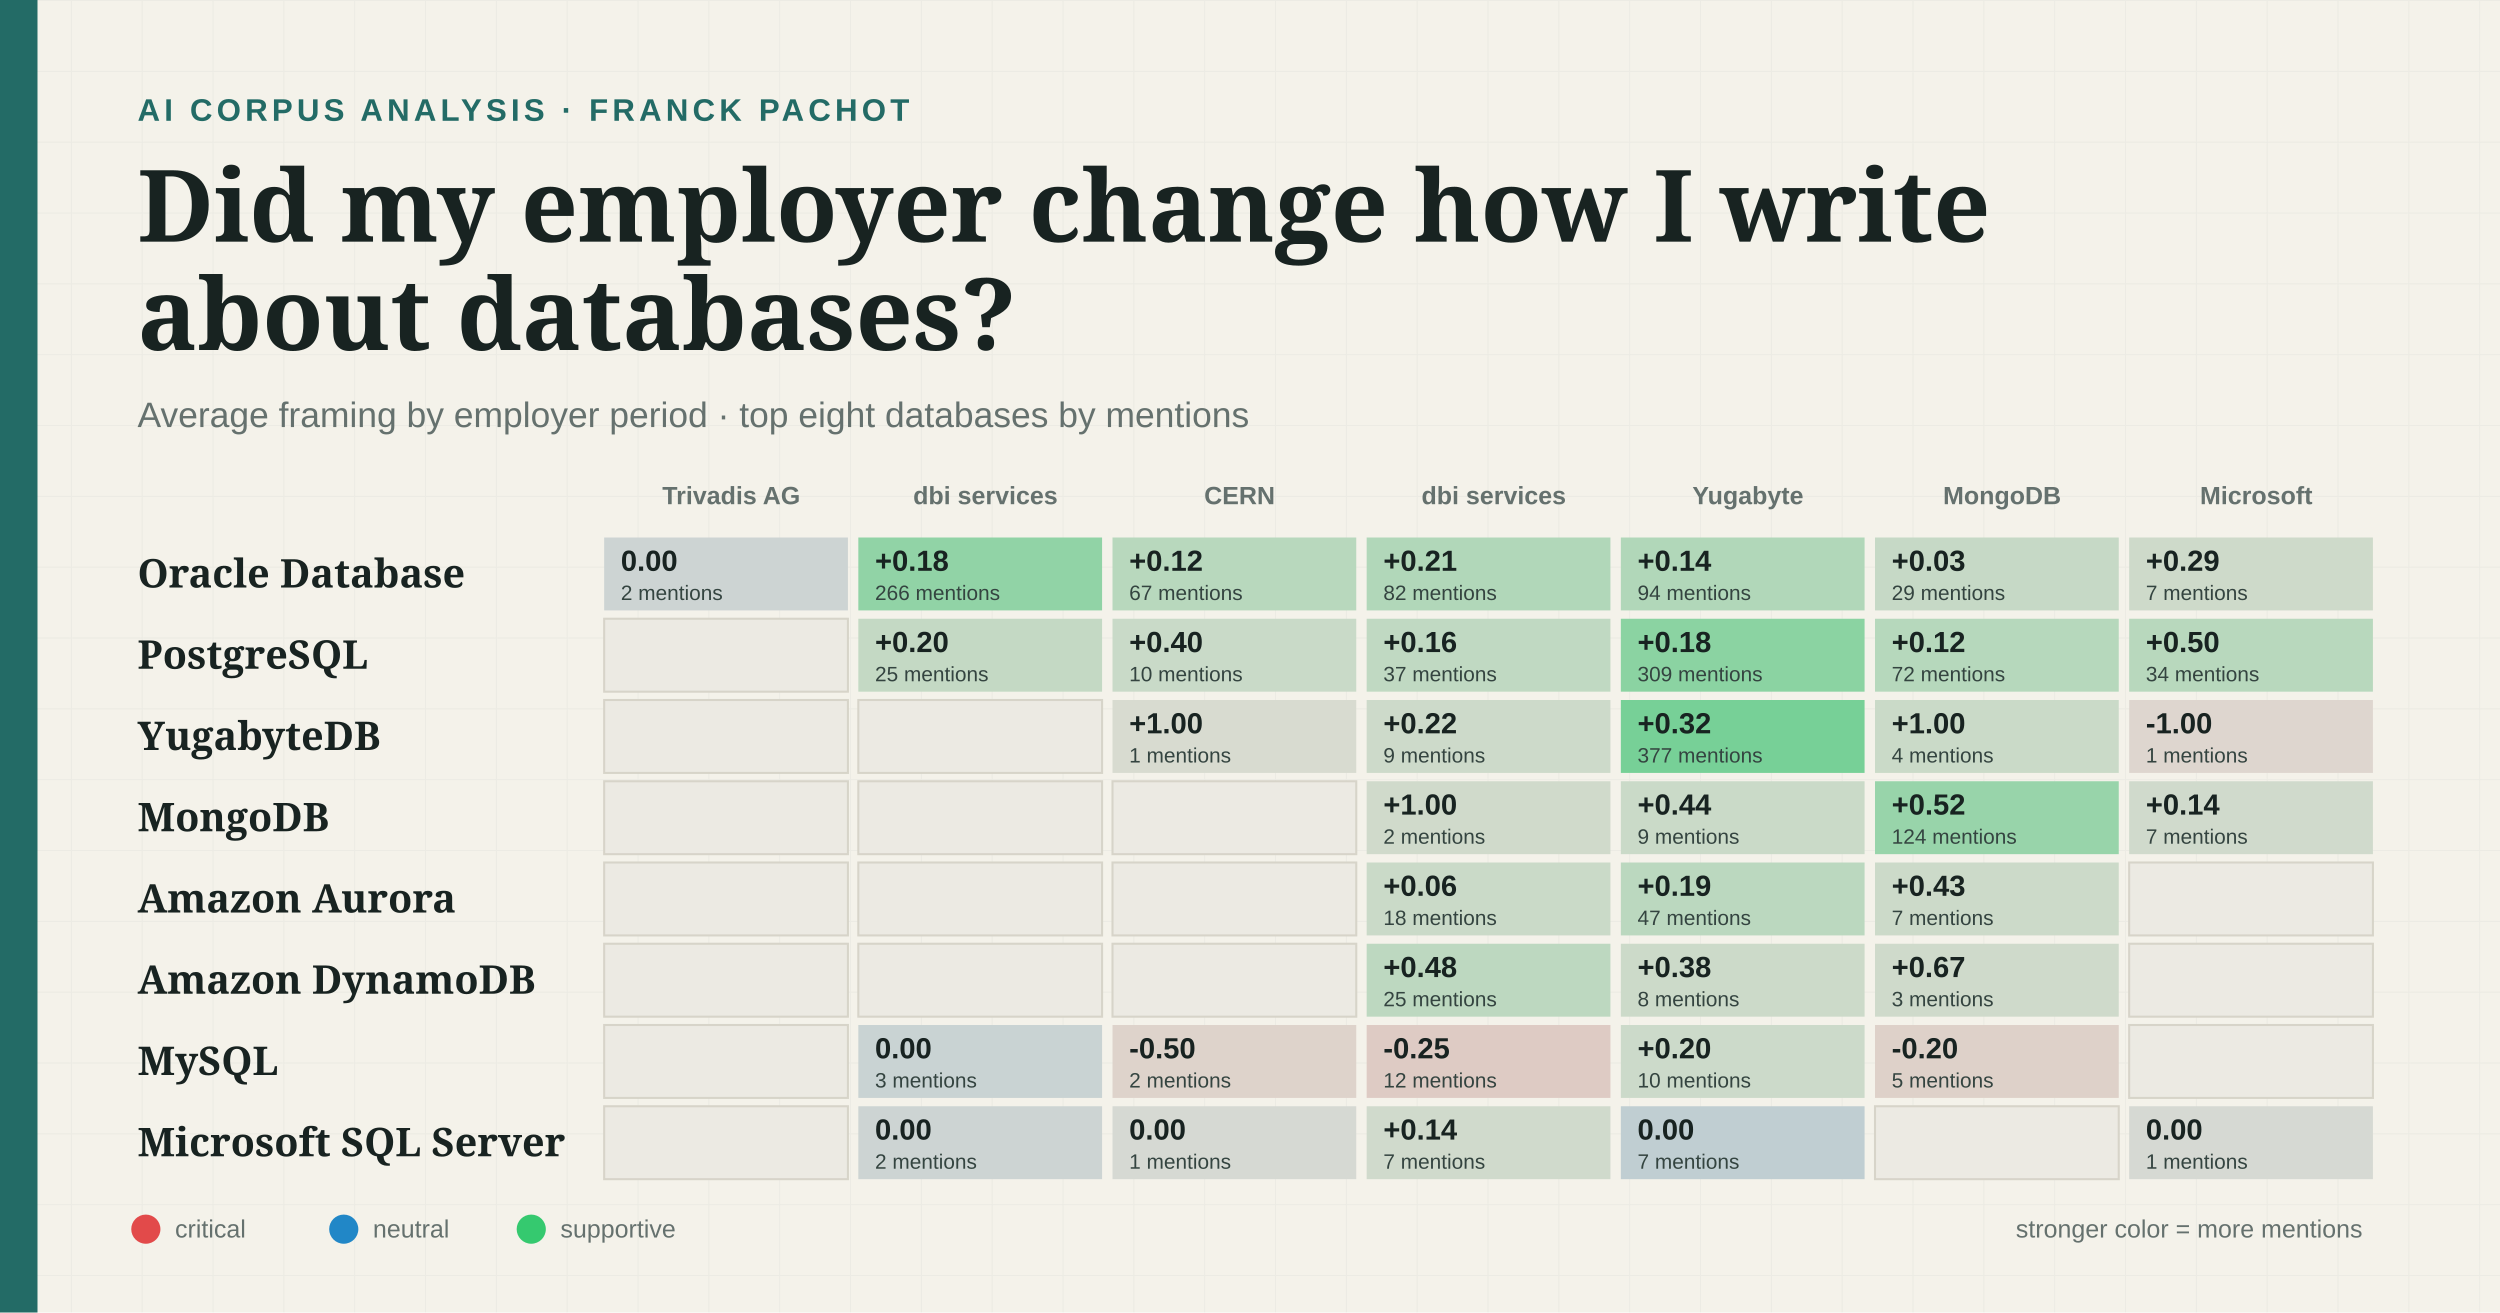
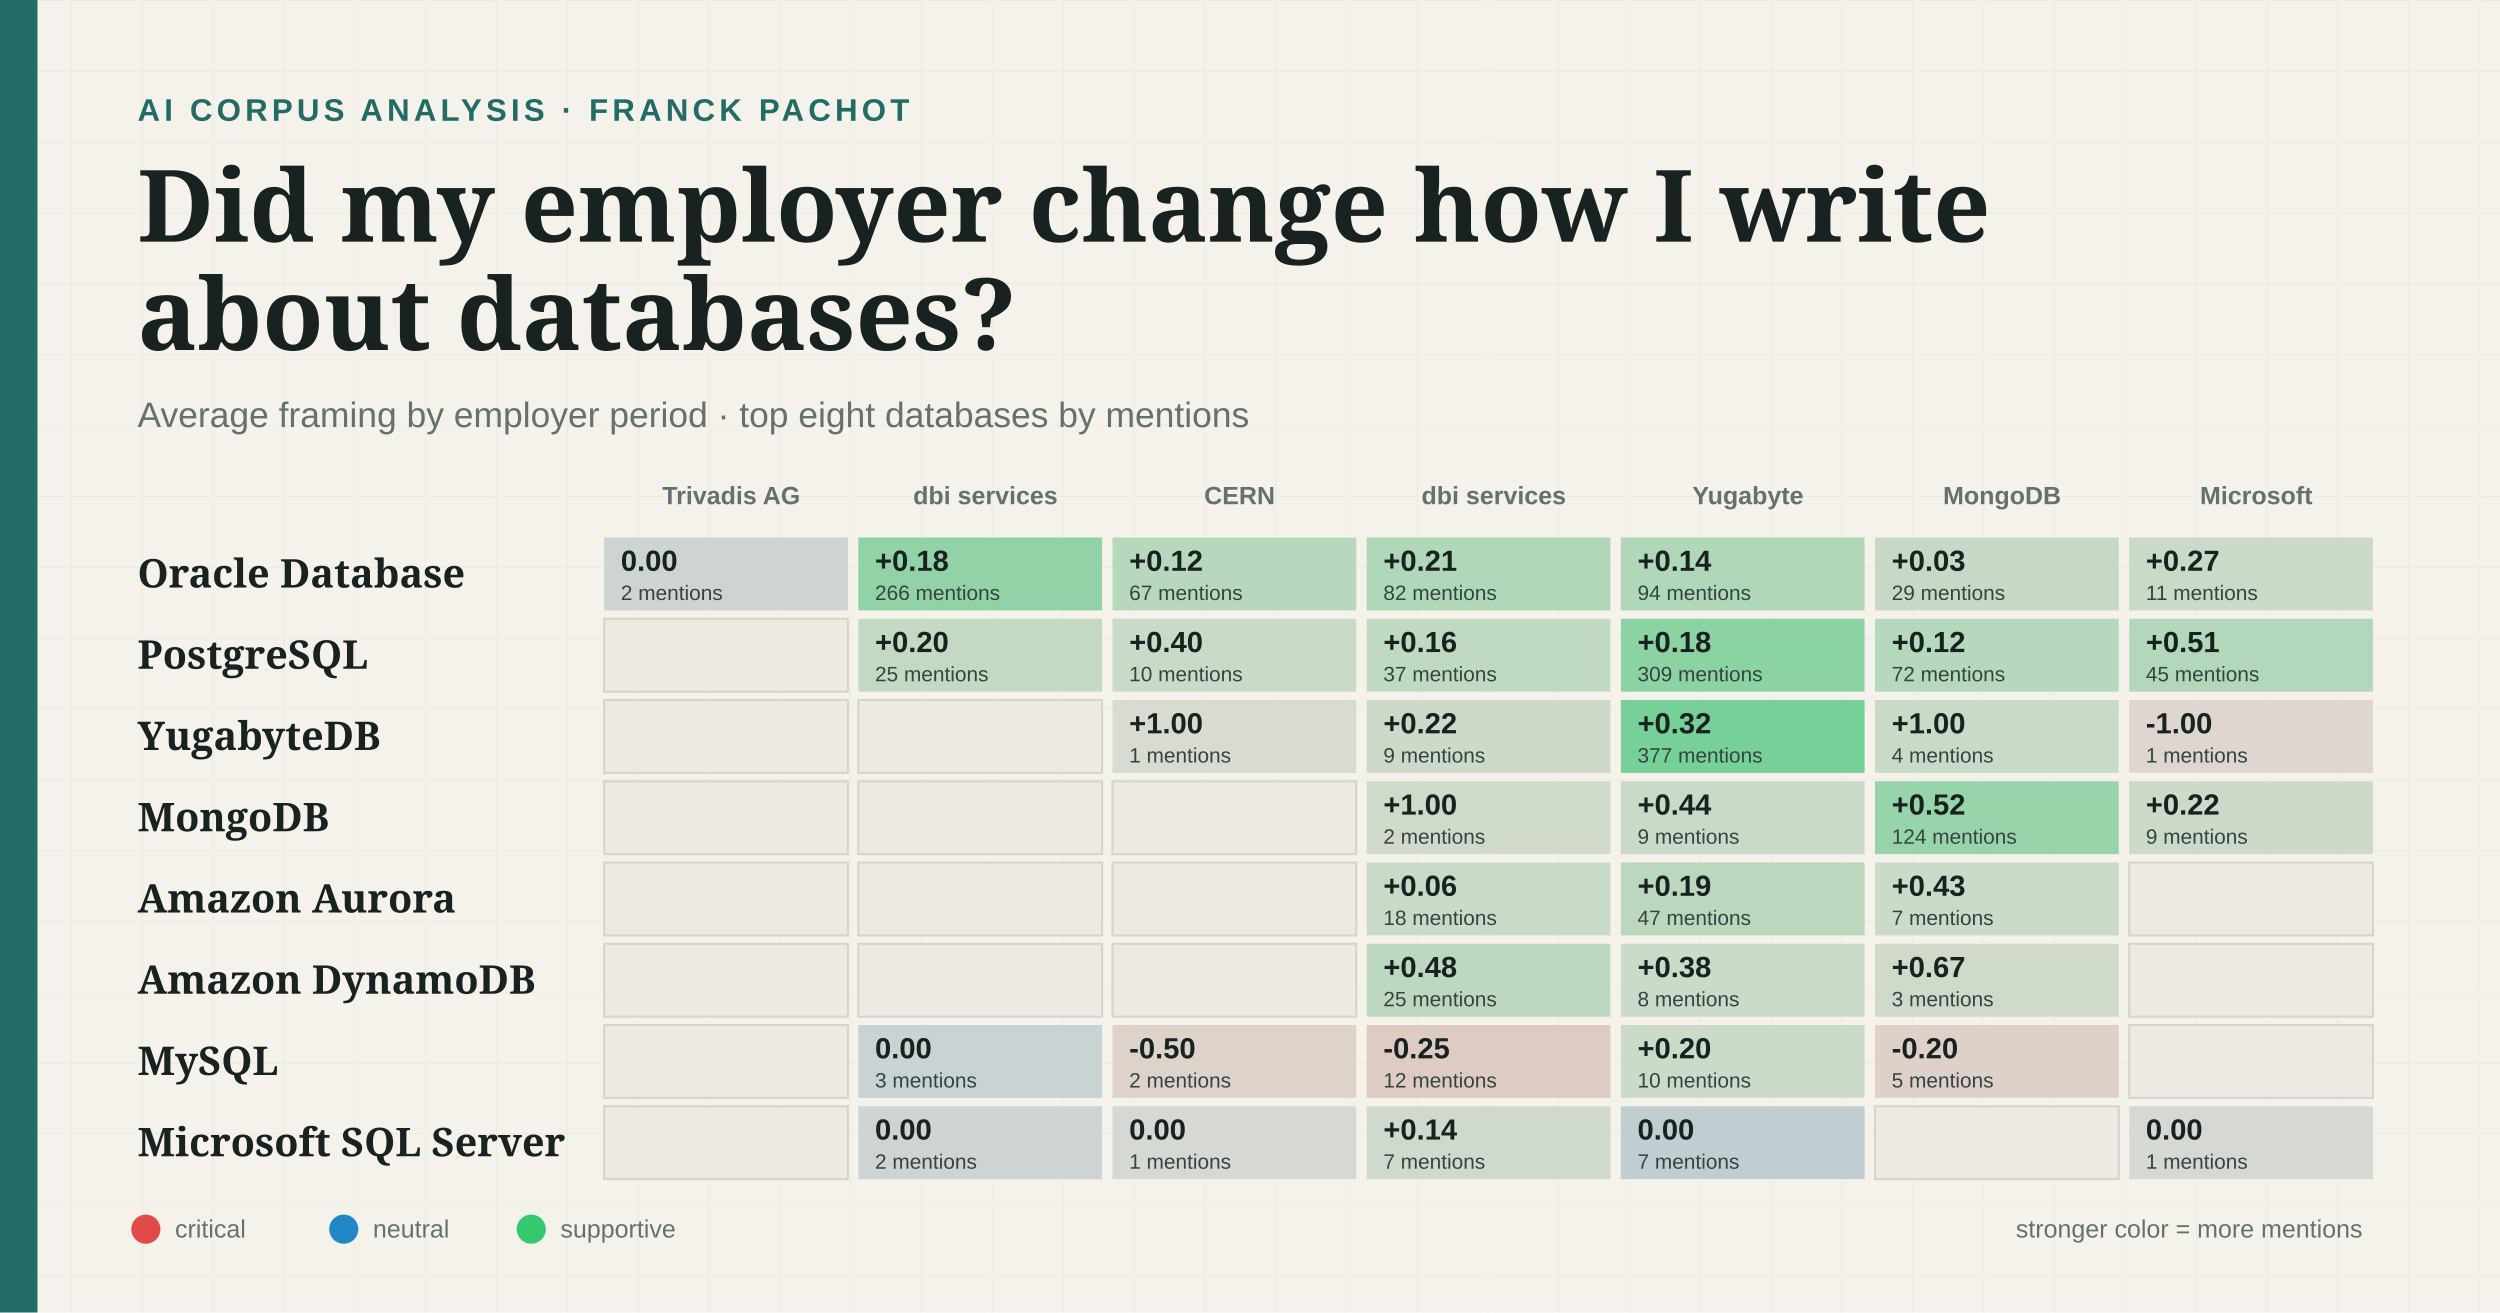
<svg xmlns="http://www.w3.org/2000/svg" width="1200" height="630" viewBox="0 0 1200 630">
  <defs>
    <pattern id="grid" width="34" height="34" patternUnits="userSpaceOnUse">
      <path d="M34 0H0V34" fill="none" stroke="#182321" stroke-opacity=".035" />
    </pattern>
  </defs>
  <style>
    text { fill: #182321; font-family: Arial, Helvetica, sans-serif; }
    .eyebrow { fill: #236b66; font-size: 15px; font-weight: 700; letter-spacing: 2px; }
    .title { font-family: Georgia, serif; font-size: 48px; font-weight: 700; }
    .subtitle { fill: #65716e; font-size: 17px; }
    .period { fill: #65716e; font-size: 12px; font-weight: 700; }
    .database { font-family: Georgia, serif; font-size: 19px; font-weight: 700; }
    .score { font-size: 14px; font-weight: 700; }
    .mentions { fill: #344440; font-size: 10px; }
    .legend { fill: #65716e; font-size: 12px; }
    .empty { fill: #eceae3; stroke: #d7d4c9; }
  </style>
  <rect width="1200" height="630" fill="#f4f2ea" />
  <rect width="1200" height="630" fill="url(#grid)" />
  <rect x="0" width="18" height="630" fill="#236b66" />
  <text x="66" y="58" class="eyebrow">AI CORPUS ANALYSIS · FRANCK PACHOT</text>
  <text x="66" y="116" class="title">Did my employer change how I write</text>
  <text x="66" y="168" class="title">about databases?</text>
  <text x="66" y="205" class="subtitle">Average framing by employer period · top eight databases by mentions</text>
  <text x="351" y="242" text-anchor="middle" class="period">Trivadis AG</text>
  <text x="473" y="242" text-anchor="middle" class="period">dbi services</text>
  <text x="595" y="242" text-anchor="middle" class="period">CERN</text>
  <text x="717" y="242" text-anchor="middle" class="period">dbi services</text>
  <text x="839" y="242" text-anchor="middle" class="period">Yugabyte</text>
  <text x="961" y="242" text-anchor="middle" class="period">MongoDB</text>
  <text x="1083" y="242" text-anchor="middle" class="period">Microsoft</text>
  <text x="66" y="282" class="database">Oracle Database</text>
  <rect x="290" y="258" width="117" height="35" fill="#cdd4d3" />
  <text x="298" y="274" class="score">0.00</text>
  <text x="298" y="288" class="mentions">2 mentions</text>
  <rect x="412" y="258" width="117" height="35" fill="#91d3a6" />
  <text x="420" y="274" class="score">+0.18</text>
  <text x="420" y="288" class="mentions">266 mentions</text>
  <rect x="534" y="258" width="117" height="35" fill="#b8d8bd" />
  <text x="542" y="274" class="score">+0.12</text>
  <text x="542" y="288" class="mentions">67 mentions</text>
  <rect x="656" y="258" width="117" height="35" fill="#b1d7b9" />
  <text x="664" y="274" class="score">+0.21</text>
  <text x="664" y="288" class="mentions">82 mentions</text>
  <rect x="778" y="258" width="117" height="35" fill="#b1d7b9" />
  <text x="786" y="274" class="score">+0.14</text>
  <text x="786" y="288" class="mentions">94 mentions</text>
  <rect x="900" y="258" width="117" height="35" fill="#c6d9c6" />
  <text x="908" y="274" class="score">+0.03</text>
  <text x="908" y="288" class="mentions">29 mentions</text>
-   <rect x="1022" y="258" width="117" height="35" fill="#cedaca" />
-   <text x="1030" y="274" class="score">+0.29</text>
-   <text x="1030" y="288" class="mentions">7 mentions</text>
+   <rect x="1022" y="258" width="117" height="35" fill="#cbdac8" />
+   <text x="1030" y="274" class="score">+0.27</text>
+   <text x="1030" y="288" class="mentions">11 mentions</text>
  <text x="66" y="321" class="database">PostgreSQL</text>
  <rect x="290" y="297" width="117" height="35" class="empty" />
  <rect x="412" y="297" width="117" height="35" fill="#c4d9c4" />
  <text x="420" y="313" class="score">+0.20</text>
  <text x="420" y="327" class="mentions">25 mentions</text>
  <rect x="534" y="297" width="117" height="35" fill="#c9dac8" />
  <text x="542" y="313" class="score">+0.40</text>
  <text x="542" y="327" class="mentions">10 mentions</text>
  <rect x="656" y="297" width="117" height="35" fill="#c0d9c2" />
  <text x="664" y="313" class="score">+0.16</text>
  <text x="664" y="327" class="mentions">37 mentions</text>
  <rect x="778" y="297" width="117" height="35" fill="#8bd3a2" />
  <text x="786" y="313" class="score">+0.18</text>
  <text x="786" y="327" class="mentions">309 mentions</text>
  <rect x="900" y="297" width="117" height="35" fill="#b6d8bc" />
  <text x="908" y="313" class="score">+0.12</text>
  <text x="908" y="327" class="mentions">72 mentions</text>
-   <rect x="1022" y="297" width="117" height="35" fill="#b8d8bd" />
-   <text x="1030" y="313" class="score">+0.50</text>
-   <text x="1030" y="327" class="mentions">34 mentions</text>
+   <rect x="1022" y="297" width="117" height="35" fill="#b2d7ba" />
+   <text x="1030" y="313" class="score">+0.51</text>
+   <text x="1030" y="327" class="mentions">45 mentions</text>
  <text x="66" y="360" class="database">YugabyteDB</text>
  <rect x="290" y="336" width="117" height="35" class="empty" />
  <rect x="412" y="336" width="117" height="35" class="empty" />
  <rect x="534" y="336" width="117" height="35" fill="#d8dbd0" />
  <text x="542" y="352" class="score">+1.00</text>
  <text x="542" y="366" class="mentions">1 mentions</text>
  <rect x="656" y="336" width="117" height="35" fill="#cddaca" />
  <text x="664" y="352" class="score">+0.22</text>
  <text x="664" y="366" class="mentions">9 mentions</text>
  <rect x="778" y="336" width="117" height="35" fill="#77d097" />
  <text x="786" y="352" class="score">+0.32</text>
  <text x="786" y="366" class="mentions">377 mentions</text>
  <rect x="900" y="336" width="117" height="35" fill="#cadac8" />
  <text x="908" y="352" class="score">+1.00</text>
  <text x="908" y="366" class="mentions">4 mentions</text>
  <rect x="1022" y="336" width="117" height="35" fill="#ded6cf" />
  <text x="1030" y="352" class="score">-1.00</text>
  <text x="1030" y="366" class="mentions">1 mentions</text>
  <text x="66" y="399" class="database">MongoDB</text>
  <rect x="290" y="375" width="117" height="35" class="empty" />
  <rect x="412" y="375" width="117" height="35" class="empty" />
  <rect x="534" y="375" width="117" height="35" class="empty" />
  <rect x="656" y="375" width="117" height="35" fill="#d0dacb" />
  <text x="664" y="391" class="score">+1.00</text>
  <text x="664" y="405" class="mentions">2 mentions</text>
  <rect x="778" y="375" width="117" height="35" fill="#cadac8" />
  <text x="786" y="391" class="score">+0.44</text>
  <text x="786" y="405" class="mentions">9 mentions</text>
  <rect x="900" y="375" width="117" height="35" fill="#98d4aa" />
  <text x="908" y="391" class="score">+0.52</text>
  <text x="908" y="405" class="mentions">124 mentions</text>
-   <rect x="1022" y="375" width="117" height="35" fill="#d0dacc" />
-   <text x="1030" y="391" class="score">+0.14</text>
-   <text x="1030" y="405" class="mentions">7 mentions</text>
+   <rect x="1022" y="375" width="117" height="35" fill="#cddaca" />
+   <text x="1030" y="391" class="score">+0.22</text>
+   <text x="1030" y="405" class="mentions">9 mentions</text>
  <text x="66" y="438" class="database">Amazon Aurora</text>
  <rect x="290" y="414" width="117" height="35" class="empty" />
  <rect x="412" y="414" width="117" height="35" class="empty" />
  <rect x="534" y="414" width="117" height="35" class="empty" />
  <rect x="656" y="414" width="117" height="35" fill="#cadac8" />
  <text x="664" y="430" class="score">+0.06</text>
  <text x="664" y="444" class="mentions">18 mentions</text>
  <rect x="778" y="414" width="117" height="35" fill="#bbd8bf" />
  <text x="786" y="430" class="score">+0.19</text>
  <text x="786" y="444" class="mentions">47 mentions</text>
  <rect x="900" y="414" width="117" height="35" fill="#ccdac9" />
  <text x="908" y="430" class="score">+0.43</text>
  <text x="908" y="444" class="mentions">7 mentions</text>
  <rect x="1022" y="414" width="117" height="35" class="empty" />
  <text x="66" y="477" class="database">Amazon DynamoDB</text>
  <rect x="290" y="453" width="117" height="35" class="empty" />
  <rect x="412" y="453" width="117" height="35" class="empty" />
  <rect x="534" y="453" width="117" height="35" class="empty" />
  <rect x="656" y="453" width="117" height="35" fill="#bdd8c0" />
  <text x="664" y="469" class="score">+0.48</text>
  <text x="664" y="483" class="mentions">25 mentions</text>
  <rect x="778" y="453" width="117" height="35" fill="#ccdac9" />
  <text x="786" y="469" class="score">+0.38</text>
  <text x="786" y="483" class="mentions">8 mentions</text>
  <rect x="900" y="453" width="117" height="35" fill="#cfdacb" />
  <text x="908" y="469" class="score">+0.67</text>
  <text x="908" y="483" class="mentions">3 mentions</text>
  <rect x="1022" y="453" width="117" height="35" class="empty" />
  <text x="66" y="516" class="database">MySQL</text>
  <rect x="290" y="492" width="117" height="35" class="empty" />
  <rect x="412" y="492" width="117" height="35" fill="#c9d3d3" />
  <text x="420" y="508" class="score">0.00</text>
  <text x="420" y="522" class="mentions">3 mentions</text>
  <rect x="534" y="492" width="117" height="35" fill="#ded3cb" />
  <text x="542" y="508" class="score">-0.50</text>
  <text x="542" y="522" class="mentions">2 mentions</text>
  <rect x="656" y="492" width="117" height="35" fill="#decbc4" />
  <text x="664" y="508" class="score">-0.25</text>
  <text x="664" y="522" class="mentions">12 mentions</text>
  <rect x="778" y="492" width="117" height="35" fill="#ccdaca" />
  <text x="786" y="508" class="score">+0.20</text>
  <text x="786" y="522" class="mentions">10 mentions</text>
  <rect x="900" y="492" width="117" height="35" fill="#ded1c9" />
  <text x="908" y="508" class="score">-0.20</text>
  <text x="908" y="522" class="mentions">5 mentions</text>
  <rect x="1022" y="492" width="117" height="35" class="empty" />
  <text x="66" y="555" class="database">Microsoft SQL Server</text>
  <rect x="290" y="531" width="117" height="35" class="empty" />
  <rect x="412" y="531" width="117" height="35" fill="#cdd4d3" />
  <text x="420" y="547" class="score">0.00</text>
  <text x="420" y="561" class="mentions">2 mentions</text>
  <rect x="534" y="531" width="117" height="35" fill="#d6d9d3" />
  <text x="542" y="547" class="score">0.00</text>
  <text x="542" y="561" class="mentions">1 mentions</text>
  <rect x="656" y="531" width="117" height="35" fill="#d0dacc" />
  <text x="664" y="547" class="score">+0.14</text>
  <text x="664" y="561" class="mentions">7 mentions</text>
  <rect x="778" y="531" width="117" height="35" fill="#c0ced2" />
  <text x="786" y="547" class="score">0.00</text>
  <text x="786" y="561" class="mentions">7 mentions</text>
  <rect x="900" y="531" width="117" height="35" class="empty" />
  <rect x="1022" y="531" width="117" height="35" fill="#d6d9d3" />
  <text x="1030" y="547" class="score">0.00</text>
  <text x="1030" y="561" class="mentions">1 mentions</text>
  <circle cx="70" cy="590" r="7" fill="#e24a4a" />
  <text x="84" y="594" class="legend">critical</text>
  <circle cx="165" cy="590" r="7" fill="#2187c7" />
  <text x="179" y="594" class="legend">neutral</text>
  <circle cx="255" cy="590" r="7" fill="#35c96f" />
  <text x="269" y="594" class="legend">supportive</text>
  <text x="1134" y="594" text-anchor="end" class="legend">stronger color = more mentions</text>
</svg>
